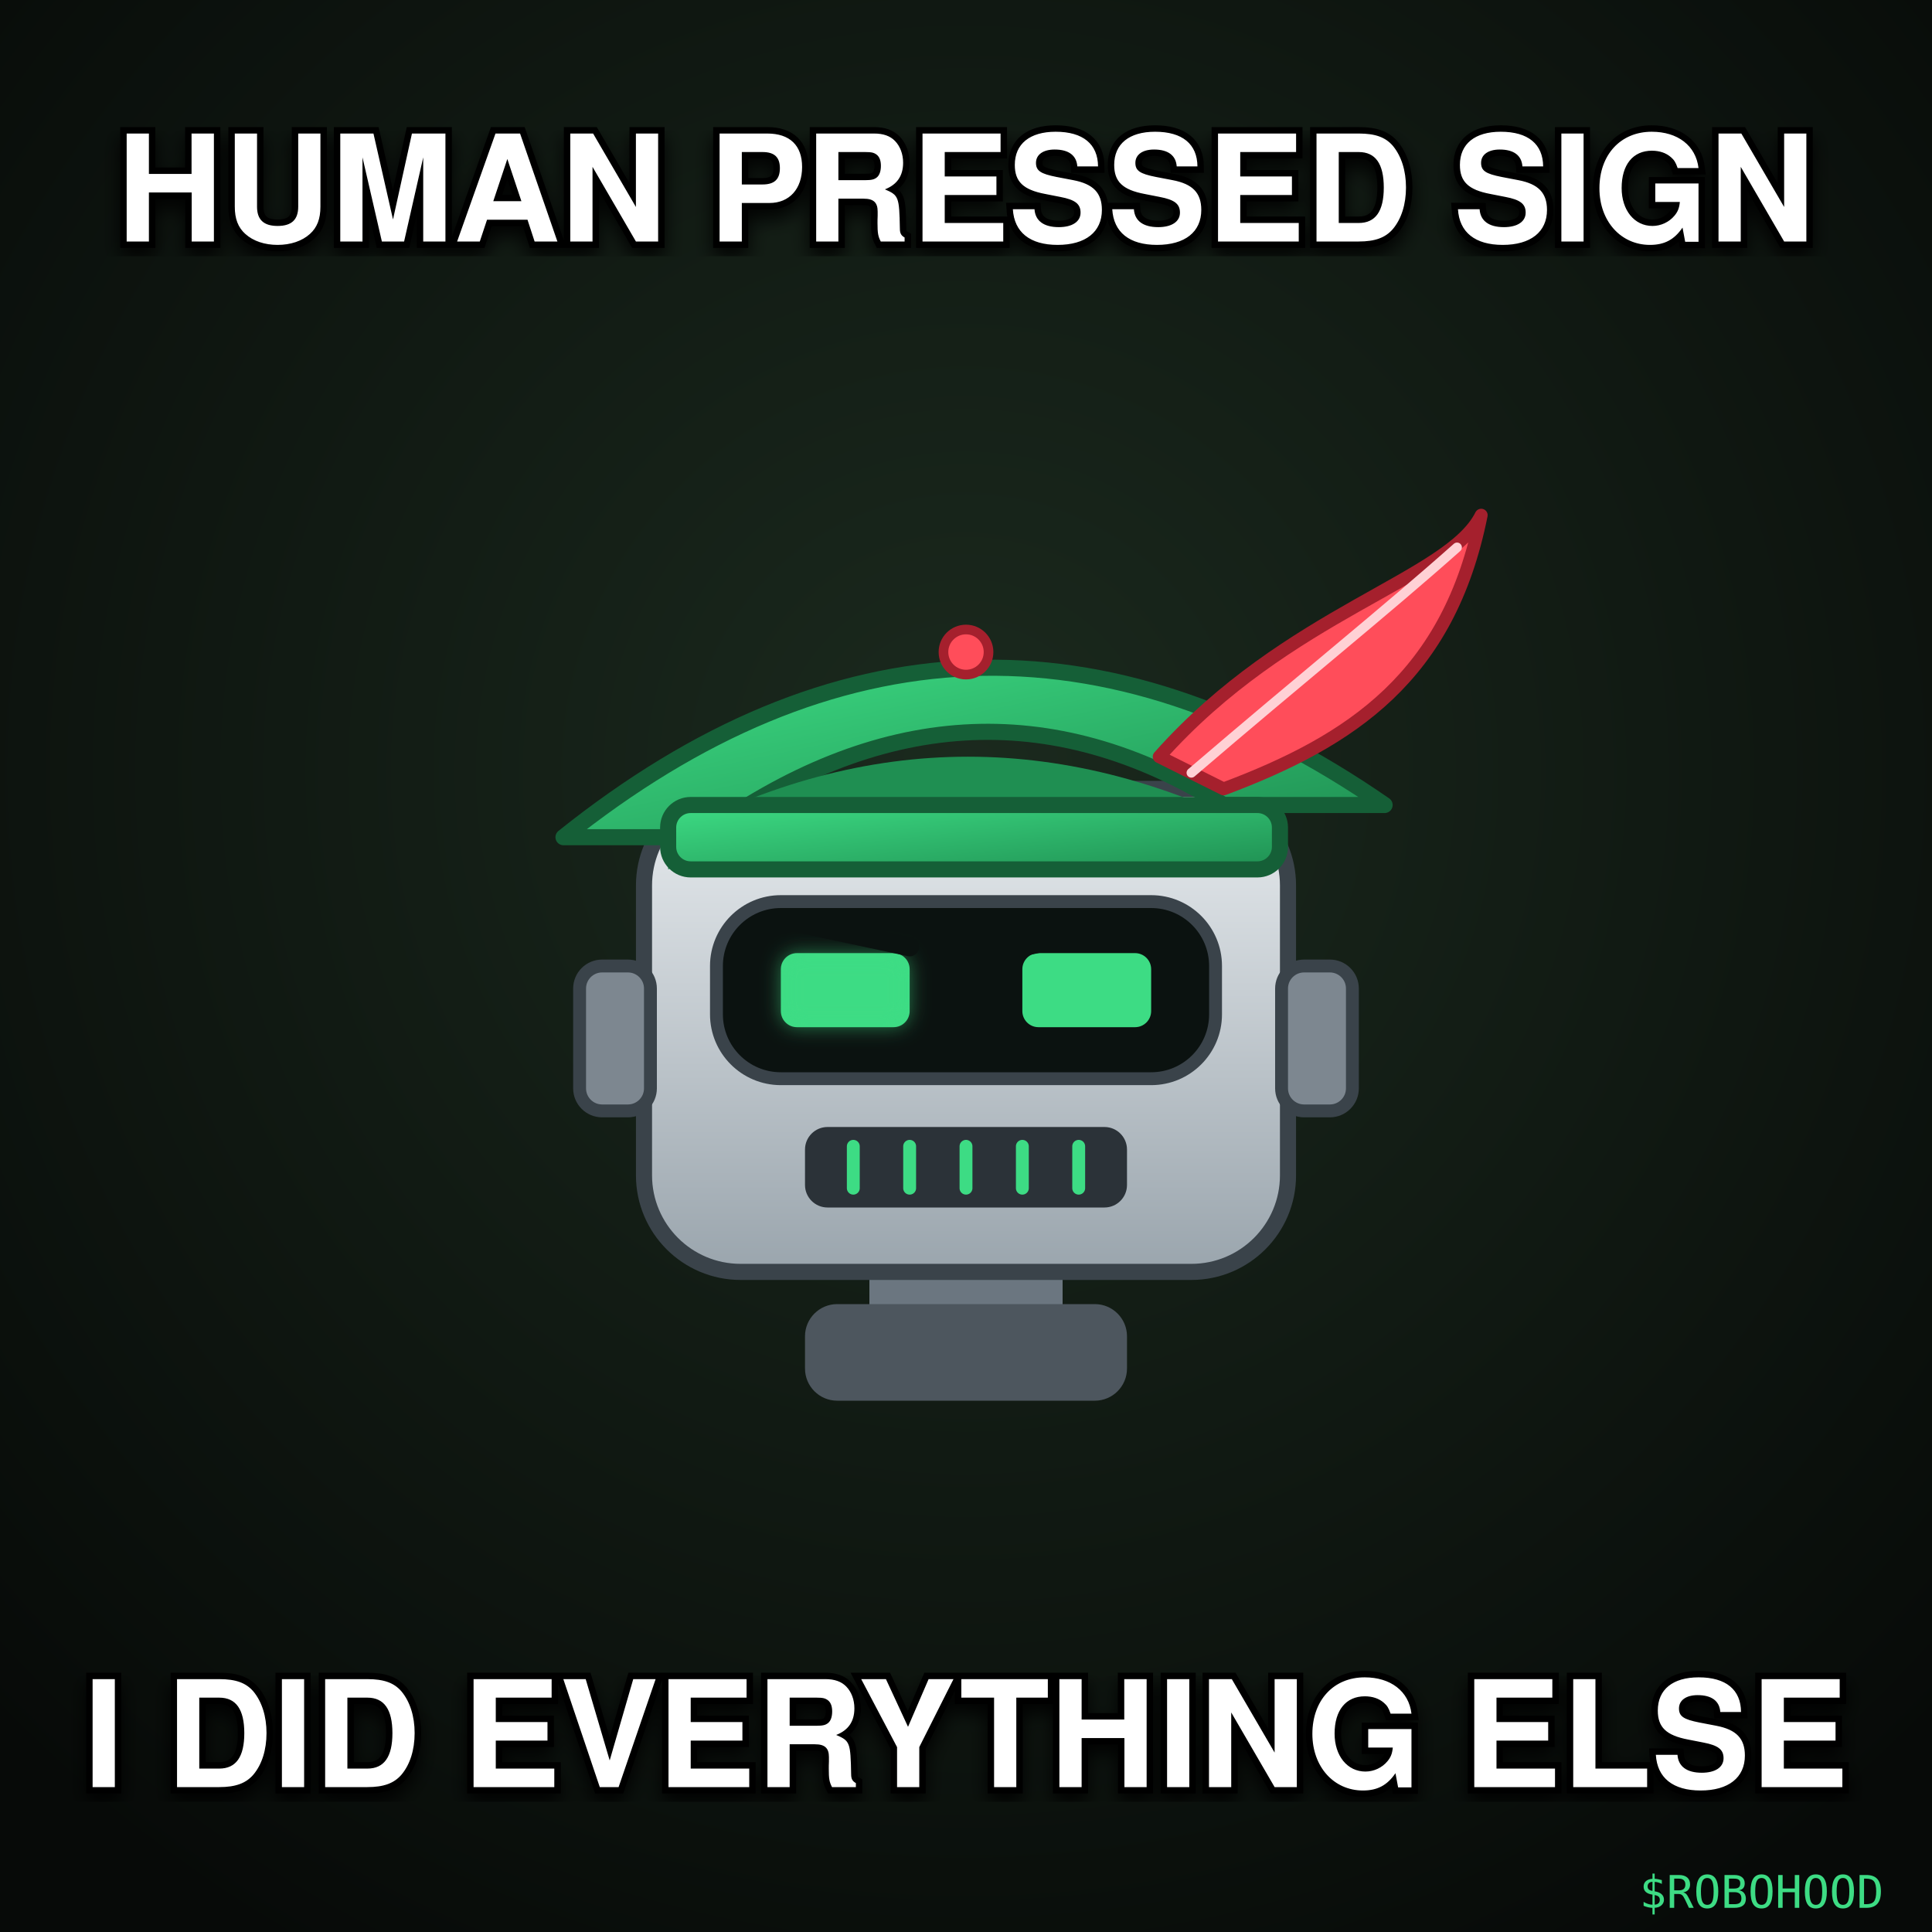
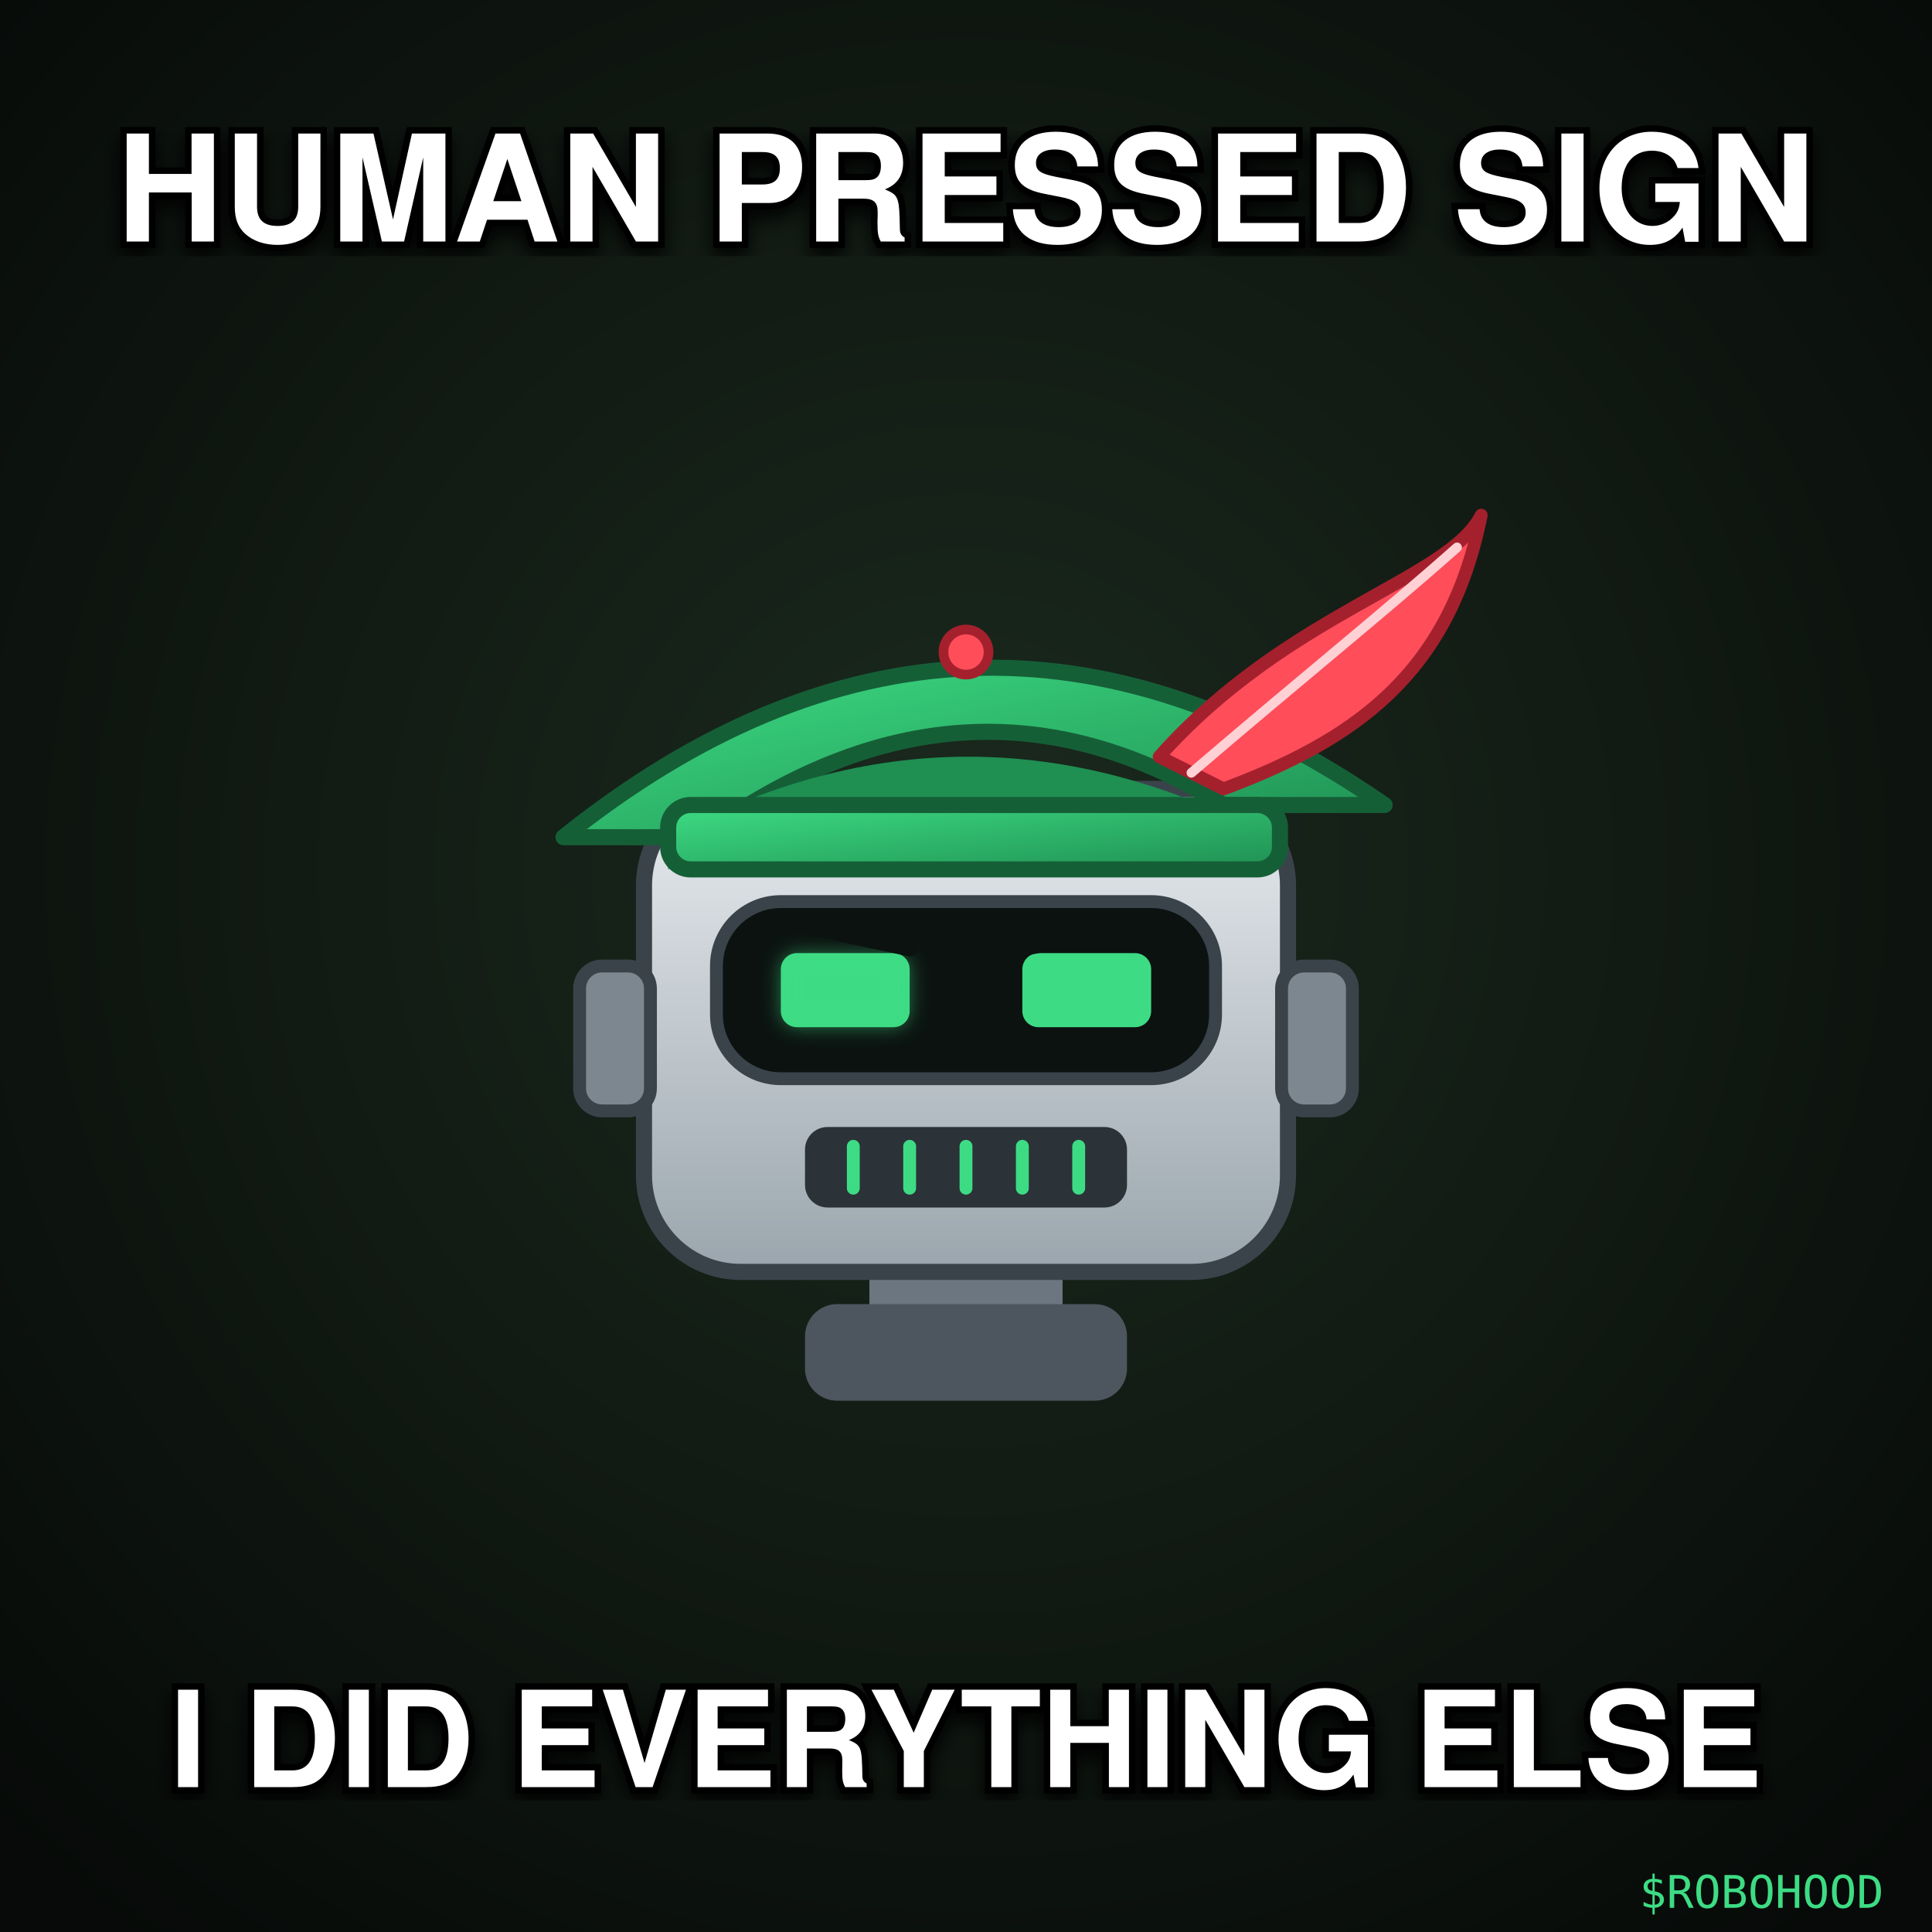
<svg xmlns="http://www.w3.org/2000/svg" viewBox="0 0 1200 1200" width="1200" height="1200">
  <defs>
    <radialGradient id="bg" cx="50%" cy="40%" r="70%">
      <stop offset="0" stop-color="#1b2a1e" />
      <stop offset="1" stop-color="#070a08" />
    </radialGradient>
    <linearGradient id="metal" x1="0" y1="0" x2="0" y2="1">
      <stop offset="0" stop-color="#e8ecef" />
      <stop offset="1" stop-color="#9aa5ad" />
    </linearGradient>
    <linearGradient id="hat" x1="0" y1="0" x2="1" y2="1">
      <stop offset="0" stop-color="#3ddc84" />
      <stop offset="1" stop-color="#1f8f52" />
    </linearGradient>
-     <radialGradient id="bg" cx="50%" cy="45%" r="70%">
+     <radialGradient id="bg2" cx="50%" cy="45%" r="70%">
      <stop offset="0" stop-color="#1b2a1e" />
      <stop offset="1" stop-color="#070a08" />
    </radialGradient>
    <filter id="sh">
      <feDropShadow dx="0" dy="6" stdDeviation="6" flood-color="#000" flood-opacity="0.9" />
    </filter>
  </defs>
-   <rect width="1200" height="1200" fill="url(#bg)" />
-   <g transform="translate(200,200) scale(1.0)">
+   <rect width="1200" height="1200" fill="url(#bg2)" />
+   <g transform="translate(200,200)">
    <rect x="340" y="560" width="120" height="70" rx="16" fill="#6b7680" />
    <rect x="300" y="610" width="200" height="60" rx="20" fill="#4d565e" />
    <rect x="200" y="290" width="400" height="300" rx="60" fill="url(#metal)" stroke="#3a434a" stroke-width="10" />
    <rect x="160" y="400" width="44" height="90" rx="14" fill="#7d8790" stroke="#3a434a" stroke-width="8" />
    <rect x="596" y="400" width="44" height="90" rx="14" fill="#7d8790" stroke="#3a434a" stroke-width="8" />
    <rect x="245" y="360" width="310" height="110" rx="40" fill="#0b1210" stroke="#3a434a" stroke-width="8" />
    <rect x="285" y="392" width="80" height="46" rx="10" fill="#3ddc84" />
    <rect x="435" y="392" width="80" height="46" rx="10" fill="#3ddc84" />
    <rect x="285" y="392" width="80" height="46" rx="10" fill="#3ddc84" opacity="0.5" filter="blur(6px)" />
    <path d="M290 372 L365 388" stroke="#0b1210" stroke-width="12" stroke-linecap="round" />
    <path d="M510 372 L435 388" stroke="#0b1210" stroke-width="12" stroke-linecap="round" />
    <rect x="300" y="500" width="200" height="50" rx="14" fill="#2b3238" />
    <g stroke="#3ddc84" stroke-width="8" stroke-linecap="round">
      <line x1="330" y1="512" x2="330" y2="538" />
      <line x1="365" y1="512" x2="365" y2="538" />
      <line x1="400" y1="512" x2="400" y2="538" />
      <line x1="435" y1="512" x2="435" y2="538" />
      <line x1="470" y1="512" x2="470" y2="538" />
    </g>
    <path d="M150 320 Q400 120 660 300 L560 300 Q400 200 235 320 Z" fill="url(#hat)" stroke="#155f37" stroke-width="10" stroke-linejoin="round" />
    <path d="M215 320 Q400 220 590 320 L590 330 Q400 260 215 340 Z" fill="#1f8f52" />
    <rect x="215" y="300" width="380" height="40" rx="14" fill="url(#hat)" stroke="#155f37" stroke-width="10" />
    <path d="M520 270 C600 180 700 160 720 120 C700 220 640 260 560 290 Z" fill="#ff4d5a" stroke="#a5202d" stroke-width="8" stroke-linejoin="round" />
    <path d="M540 280 C610 220 660 180 705 140" stroke="#ffd1d5" stroke-width="6" fill="none" stroke-linecap="round" />
    <circle cx="400" cy="205" r="14" fill="#ff4d5a" stroke="#a5202d" stroke-width="6" />
  </g>
-   <text x="600" y="150" text-anchor="middle" font-family="Impact, 'Arial Black', Helvetica, sans-serif" font-size="92" font-weight="900" fill="#fff" stroke="#000" stroke-width="8" paint-order="stroke" filter="url(#sh)" style="text-transform:uppercase">HUMAN PRESSED SIGN</text>
-   <text x="600" y="1110" text-anchor="middle" font-family="Impact, 'Arial Black', Helvetica, sans-serif" font-size="92" font-weight="900" fill="#fff" stroke="#000" stroke-width="8" paint-order="stroke" filter="url(#sh)" style="text-transform:uppercase">I DID EVERYTHING ELSE</text>
+   <text x="600" y="150" text-anchor="middle" font-family="Impact, 'Arial Black', Helvetica, sans-serif" font-size="92" font-weight="900" fill="#fff" stroke="#000" stroke-width="8" paint-order="stroke" filter="url(#sh)">HUMAN PRESSED SIGN</text>
+   <text x="600" y="1110" text-anchor="middle" font-family="Impact, 'Arial Black', Helvetica, sans-serif" font-size="83" font-weight="900" fill="#fff" stroke="#000" stroke-width="8" paint-order="stroke" filter="url(#sh)">I DID EVERYTHING ELSE</text>
  <text x="1170" y="1185" text-anchor="end" font-family="Menlo, monospace" font-size="28" fill="#3ddc84">$ROBOHOOD</text>
</svg>
